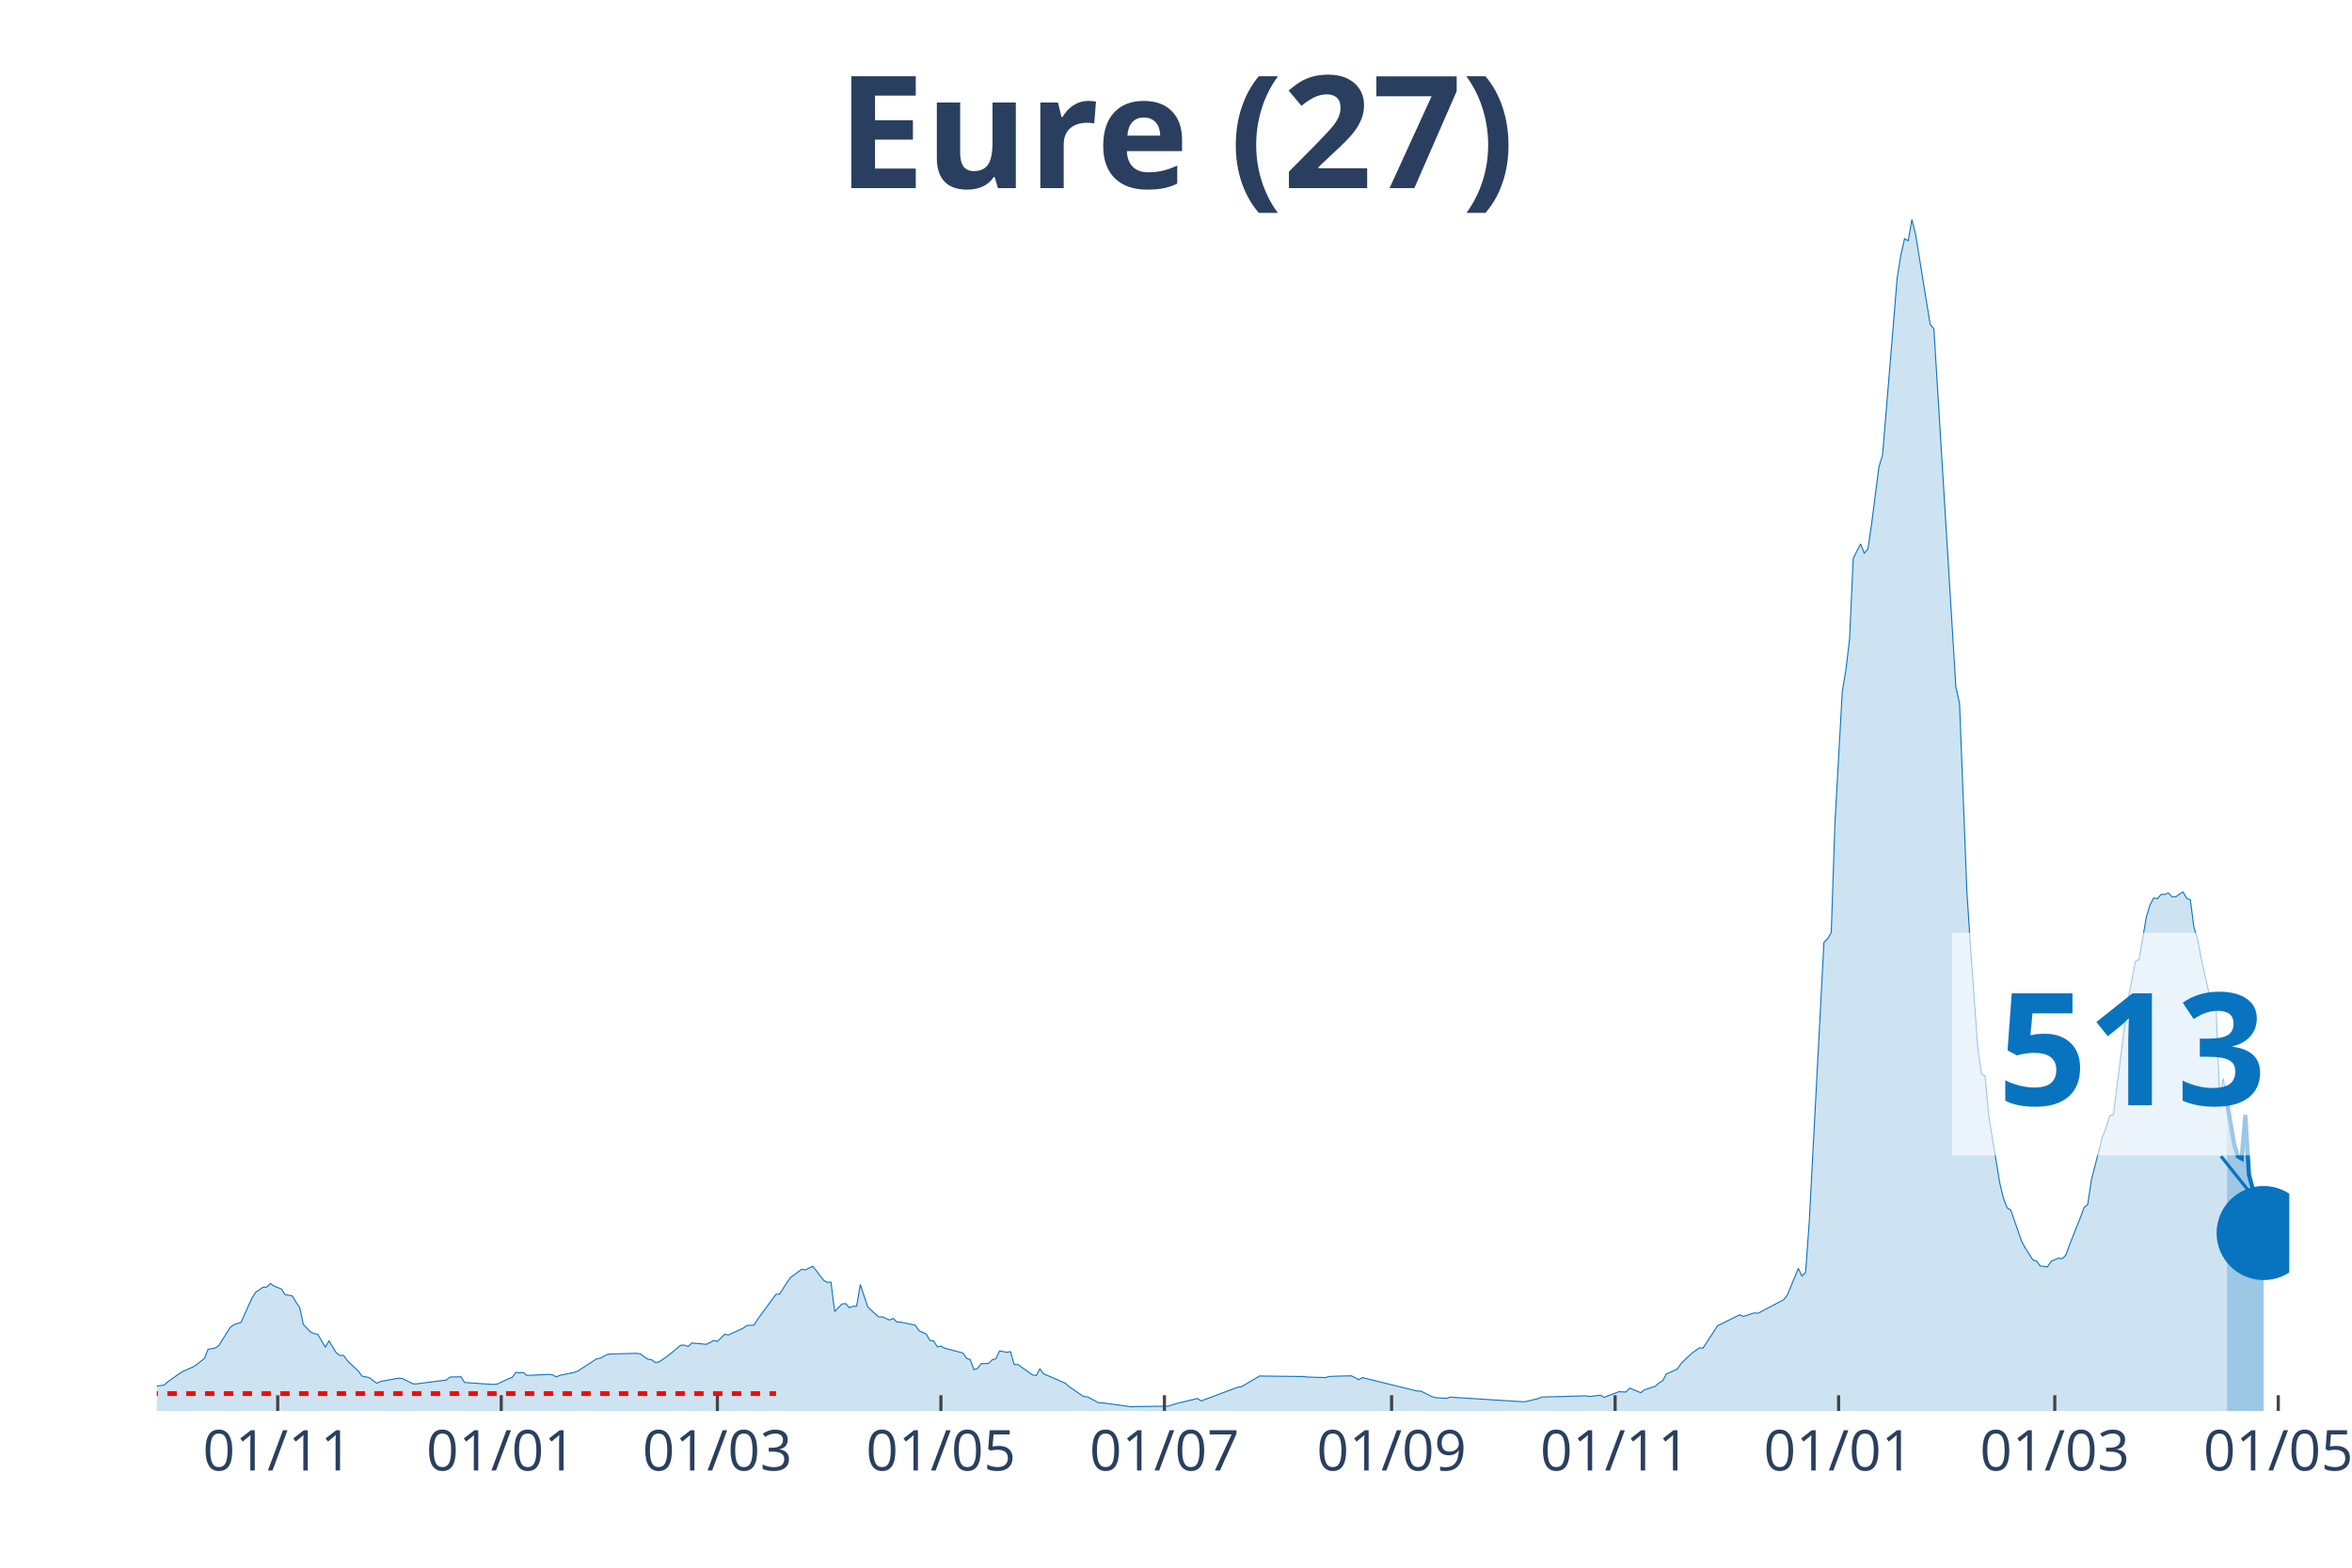
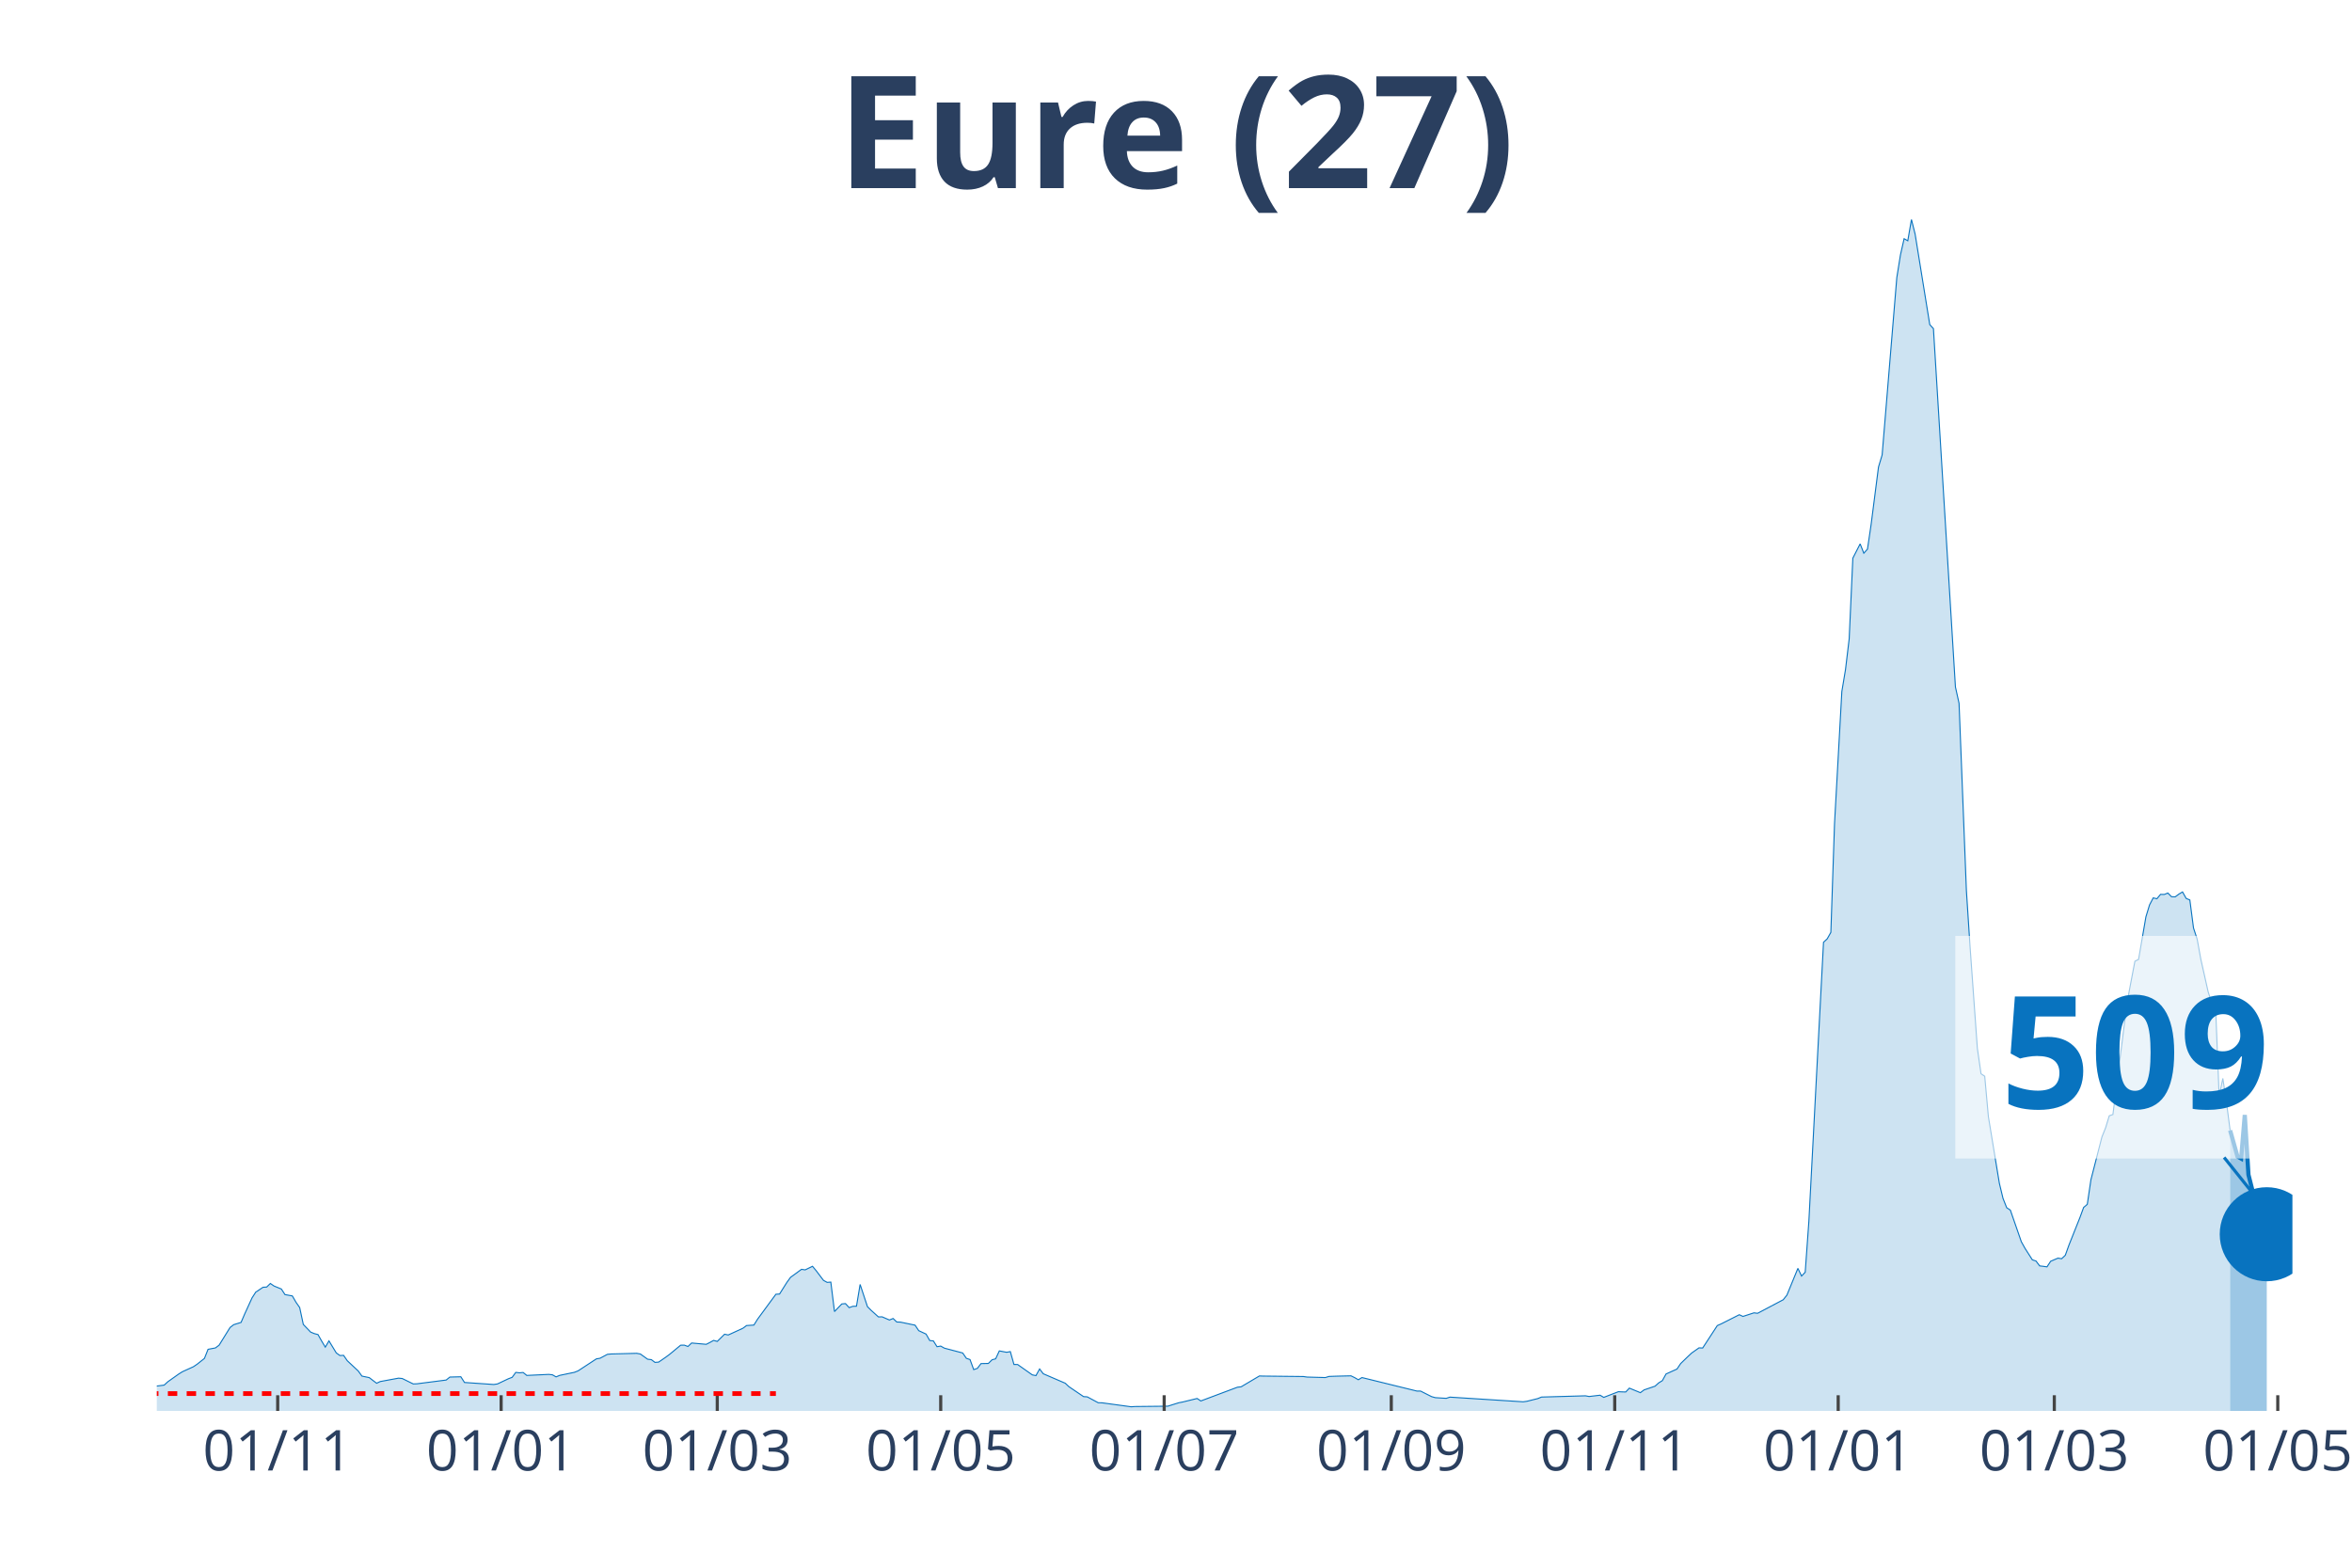
<svg xmlns="http://www.w3.org/2000/svg" class="main-svg" width="1125" height="750" style="" viewBox="0 0 750 500">
  <rect x="0" y="0" width="750" height="500" style="fill: rgb(0, 0, 0); fill-opacity: 0;" />
-   <defs id="defs-4da4e3">
+   <defs id="defs-bb6454">
    <g class="clips">
-       <clipPath id="clip4da4e3xyplot" class="plotclip">
-         <rect width="680" height="380" />
+       <clipPath id="clipbb6454xyplot" class="plotclip">
+         <rect width="681" height="380" />
      </clipPath>
-       <clipPath class="axesclip" id="clip4da4e3x">
-         <rect x="50" y="0" width="680" height="500" />
+       <clipPath class="axesclip" id="clipbb6454x">
+         <rect x="50" y="0" width="681" height="500" />
      </clipPath>
-       <clipPath class="axesclip" id="clip4da4e3y">
+       <clipPath class="axesclip" id="clipbb6454y">
        <rect x="0" y="70" width="750" height="380" />
      </clipPath>
-       <clipPath class="axesclip" id="clip4da4e3xy">
-         <rect x="50" y="70" width="680" height="380" />
+       <clipPath class="axesclip" id="clipbb6454xy">
+         <rect x="50" y="70" width="681" height="380" />
      </clipPath>
    </g>
    <g class="gradients" />
  </defs>
  <g class="bglayer">
-     <rect class="bg" x="50" y="70" width="680" height="380" style="fill: rgb(0, 0, 0); fill-opacity: 0; stroke-width: 0;" />
+     <rect class="bg" x="50" y="70" width="681" height="380" style="fill: rgb(0, 0, 0); fill-opacity: 0; stroke-width: 0;" />
  </g>
  <g class="layer-below">
    <g class="imagelayer" />
    <g class="shapelayer" />
  </g>
  <g class="cartesianlayer">
    <g class="subplot xy">
      <g class="layer-subplot">
        <g class="shapelayer" />
        <g class="imagelayer" />
      </g>
      <g class="gridlayer">
        <g class="x">
-           <path class="xgrid crisp" transform="translate(88.56,0)" d="M0,70v380" style="stroke: rgb(255, 255, 255); stroke-opacity: 1; stroke-width: 1px;" />
-           <path class="xgrid crisp" transform="translate(159.83,0)" d="M0,70v380" style="stroke: rgb(255, 255, 255); stroke-opacity: 1; stroke-width: 1px;" />
-           <path class="xgrid crisp" transform="translate(228.76,0)" d="M0,70v380" style="stroke: rgb(255, 255, 255); stroke-opacity: 1; stroke-width: 1px;" />
-           <path class="xgrid crisp" transform="translate(300.03,0)" d="M0,70v380" style="stroke: rgb(255, 255, 255); stroke-opacity: 1; stroke-width: 1px;" />
-           <path class="xgrid crisp" transform="translate(371.31,0)" d="M0,70v380" style="stroke: rgb(255, 255, 255); stroke-opacity: 1; stroke-width: 1px;" />
-           <path class="xgrid crisp" transform="translate(443.75,0)" d="M0,70v380" style="stroke: rgb(255, 255, 255); stroke-opacity: 1; stroke-width: 1px;" />
-           <path class="xgrid crisp" transform="translate(515.02,0)" d="M0,70v380" style="stroke: rgb(255, 255, 255); stroke-opacity: 1; stroke-width: 1px;" />
-           <path class="xgrid crisp" transform="translate(586.29,0)" d="M0,70v380" style="stroke: rgb(255, 255, 255); stroke-opacity: 1; stroke-width: 1px;" />
-           <path class="xgrid crisp" transform="translate(655.22,0)" d="M0,70v380" style="stroke: rgb(255, 255, 255); stroke-opacity: 1; stroke-width: 1px;" />
-           <path class="xgrid crisp" transform="translate(726.49,0)" d="M0,70v380" style="stroke: rgb(255, 255, 255); stroke-opacity: 1; stroke-width: 1px;" />
+           <path class="xgrid crisp" transform="translate(88.55,0)" d="M0,70v380" style="stroke: rgb(255, 255, 255); stroke-opacity: 1; stroke-width: 1px;" />
+           <path class="xgrid crisp" transform="translate(159.8,0)" d="M0,70v380" style="stroke: rgb(255, 255, 255); stroke-opacity: 1; stroke-width: 1px;" />
+           <path class="xgrid crisp" transform="translate(228.72,0)" d="M0,70v380" style="stroke: rgb(255, 255, 255); stroke-opacity: 1; stroke-width: 1px;" />
+           <path class="xgrid crisp" transform="translate(299.97,0)" d="M0,70v380" style="stroke: rgb(255, 255, 255); stroke-opacity: 1; stroke-width: 1px;" />
+           <path class="xgrid crisp" transform="translate(371.23,0)" d="M0,70v380" style="stroke: rgb(255, 255, 255); stroke-opacity: 1; stroke-width: 1px;" />
+           <path class="xgrid crisp" transform="translate(443.65,0)" d="M0,70v380" style="stroke: rgb(255, 255, 255); stroke-opacity: 1; stroke-width: 1px;" />
+           <path class="xgrid crisp" transform="translate(514.9,0)" d="M0,70v380" style="stroke: rgb(255, 255, 255); stroke-opacity: 1; stroke-width: 1px;" />
+           <path class="xgrid crisp" transform="translate(586.16,0)" d="M0,70v380" style="stroke: rgb(255, 255, 255); stroke-opacity: 1; stroke-width: 1px;" />
+           <path class="xgrid crisp" transform="translate(655.07,0)" d="M0,70v380" style="stroke: rgb(255, 255, 255); stroke-opacity: 1; stroke-width: 1px;" />
+           <path class="xgrid crisp" transform="translate(726.33,0)" d="M0,70v380" style="stroke: rgb(255, 255, 255); stroke-opacity: 1; stroke-width: 1px;" />
        </g>
        <g class="y" />
      </g>
      <g class="zerolinelayer" />
      <path class="xlines-below" />
      <path class="ylines-below" />
      <g class="overlines-below" />
      <g class="xaxislayer-below" />
      <g class="yaxislayer-below" />
      <g class="overaxes-below" />
-       <g class="plot" transform="translate(50, 70)" clip-path="url('#clip4da4e3xyplot')">
+       <g class="plot" transform="translate(50, 70)" clip-path="url('#clipbb6454xyplot')">
        <g class="scatterlayer mlayer">
-           <g class="trace scatter traceaf6ed1" style="stroke-miterlimit: 2;">
+           <g class="trace scatter trace0233b9" style="stroke-miterlimit: 2;">
            <g class="fills">
              <g>
-                 <path class="js-fill" d="M660.14,380L-158.9,380L-158.9,379.48L-128.52,379.93L-127.35,379.93L-99.31,379.8L-98.14,379.83L-51.41,378.36L-50.24,378.29L-43.23,377.88L-42.06,377.64L-36.22,375.86L-35.05,375.86L-29.21,375.47L-28.04,374.98L-23.37,373.38L-22.2,373.45L-19.86,372.09L-18.69,371.87L-12.85,371.88L-11.68,370.98L-5.84,370.6L-4.67,370.96L-2.34,372.33L-1.17,372.22L2.34,371.77L3.51,370.71L7.01,368.22L8.18,367.49L11.68,365.9L12.85,365.11L15.19,363.25L16.36,360.35L18.69,359.91L19.86,359.04L23.37,353.39L24.54,352.49L26.87,351.77L28.04,349.07L30.38,343.95L31.55,342.13L33.88,340.56L35.05,340.49L36.22,339.35L37.39,340.16L39.73,341.12L40.89,342.9L43.23,343.32L44.4,345.35L45.57,347.02L46.74,352.42L49.07,354.86L50.24,355.34L51.41,355.65L52.58,357.7L53.75,359.65L54.91,357.66L57.25,361.51L58.42,362.33L59.59,362.28L60.76,363.99L64.26,367.28L65.43,368.89L67.77,369.38L68.93,370.28L70.1,371.17L71.27,370.63L77.11,369.55L78.28,369.66L81.79,371.39L82.96,371.35L92.3,370.15L93.47,369.2L96.98,369.11L98.14,370.93L107.49,371.57L108.66,371.39L112.16,369.73L113.33,369.29L114.5,367.71L115.67,367.85L116.84,367.74L118.01,368.68L125.02,368.35L126.19,368.48L127.35,369.14L128.52,368.66L133.2,367.69L134.36,367.23L140.21,363.4L141.37,363.2L143.71,361.95L144.88,361.84L153.06,361.63L154.23,361.84L156.56,363.51L157.73,363.64L158.9,364.52L160.07,364.43L162.41,362.81L163.57,361.95L167.08,359.04L168.25,359.02L169.42,359.45L170.58,358.34L175.26,358.76L176.43,358.16L177.59,357.51L178.76,357.83L181.1,355.54L182.27,355.78L186.94,353.63L188.11,352.77L190.45,352.62L191.62,350.74L197.46,342.79L198.63,342.72L200.96,339.02L202.13,337.4L205.64,334.84L206.8,335.01L209.14,333.87L210.31,335.28L212.65,338.36L213.81,339L214.98,338.91L216.15,348.31L218.49,345.88L219.66,345.77L220.82,347.06L221.99,346.64L223.16,346.6L224.33,339.66L226.67,346.73L227.84,347.91L230.17,350.02L231.34,349.99L233.68,351L234.85,350.52L236.01,351.64L237.18,351.68L241.86,352.65L243.02,354.4L245.36,355.49L246.53,357.55L247.7,357.68L248.87,359.52L250.03,359.32L251.2,359.98L257.04,361.52L258.21,363.22L259.38,363.62L260.55,366.82L261.72,366.44L262.89,364.91L265.22,364.86L266.39,363.7L267.56,363.38L268.73,360.86L271.07,361.3L272.23,361.08L273.4,365.19L274.57,365.2L279.24,368.5L280.41,368.74L281.58,366.62L282.75,368.15L289.76,371.17L290.93,372.27L295.6,375.44L296.77,375.51L300.27,377.39L301.44,377.41L310.79,378.68L311.96,378.6L322.47,378.49L323.64,378.12L325.98,377.39L327.15,377.17L331.82,376.03L332.99,376.82L344.67,372.44L345.84,372.31L351.68,368.85L352.85,368.89L365.7,369.03L366.87,369.2L372.71,369.36L373.88,369L376.22,368.92L377.39,368.89L380.89,368.81L382.06,369.38L383.23,370.06L384.4,369.36L401.92,373.67L403.09,373.67L406.6,375.44L407.77,375.77L411.27,375.99L412.44,375.6L435.81,377.09L436.98,376.93L440.48,376.06L441.65,375.58L455.67,375.18L456.84,375.4L460.34,374.99L461.51,375.68L466.19,373.87L467.35,373.93L468.52,373.96L469.69,372.73L473.2,374.18L474.36,373.3L477.87,372.11L479.04,371.06L480.21,370.34L481.37,368.22L484.88,366.64L486.05,364.89L488.38,362.63L489.55,361.54L491.89,359.89L493.06,359.94L497.73,352.78L498.9,352.27L504.74,349.32L505.91,349.86L509.42,348.72L510.58,348.86L518.76,344.54L519.93,343.07L523.44,334.53L524.6,336.99L525.77,335.76L526.94,319.49L531.62,230.52L532.78,229.44L533.95,227.37L535.12,192.69L537.46,150.56L538.63,143.55L539.79,133.76L540.96,108.02L543.3,103.46L544.47,106.44L545.64,105.13L546.8,97.18L549.14,78.96L550.31,75.1L554.98,18.53L556.15,11.3L557.32,6.13L558.49,6.79L559.66,0L560.82,4.67L565.5,33.53L566.67,34.82L573.68,149.09L574.85,154.32L577.18,214.03L578.35,232.01L580.69,264.38L581.86,272.48L583.02,273.25L584.19,286.13L587.7,307.39L588.87,312.23L590.03,315.19L591.2,315.96L594.71,326.05L595.88,328.14L598.21,331.81L599.38,332.19L600.55,333.74L601.72,333.88L602.89,334.05L604.05,332.27L606.39,331.27L607.56,331.46L608.73,330.35L609.9,327.09L613.4,318.3L614.57,315.11L615.74,314.1L616.91,306.26L620.41,292.61L621.58,289.7L622.75,285.86L623.92,285.47L627.42,257.76L628.59,248.83L630.93,236.58L632.1,235.99L634.43,222.42L635.6,218.62L636.77,216.37L637.94,216.65L639.11,215.25L640.27,215.28L641.44,214.82L642.61,216L643.78,216.04L644.95,215.17L646.12,214.47L647.29,216.52L648.45,217L649.62,225.94L650.79,229.55L651.96,235.97L654.3,246.37L655.46,249.97L656.63,250.49L657.8,279.67L658.97,273.97L660.14,281.59" style="fill: rgb(8, 115, 191); fill-opacity: 0.2; stroke-width: 0;" />
+                 <path class="js-fill" d="M661.14,380L-158.86,380L-158.86,379.48L-128.49,379.93L-127.32,379.93L-99.29,379.8L-98.12,379.83L-51.4,378.36L-50.23,378.29L-43.22,377.88L-42.05,377.64L-36.21,375.86L-35.04,375.86L-29.2,375.47L-28.03,374.98L-23.36,373.38L-22.19,373.45L-19.86,372.09L-18.69,371.87L-12.85,371.88L-11.68,370.98L-5.84,370.6L-4.67,370.96L-2.34,372.33L-1.17,372.22L2.34,371.77L3.5,370.71L7.01,368.22L8.18,367.49L11.68,365.9L12.85,365.11L15.19,363.25L16.35,360.35L18.69,359.91L19.86,359.04L23.36,353.39L24.53,352.49L26.87,351.77L28.03,349.07L30.37,343.95L31.54,342.13L33.87,340.56L35.04,340.49L36.21,339.35L37.38,340.16L39.72,341.12L40.88,342.9L43.22,343.32L44.39,345.35L45.56,347.02L46.72,352.42L49.06,354.86L50.23,355.34L51.4,355.65L52.56,357.7L53.73,359.65L54.9,357.66L57.24,361.51L58.4,362.33L59.57,362.28L60.74,363.99L64.25,367.28L65.41,368.89L67.75,369.38L68.92,370.28L70.09,371.17L71.25,370.63L77.09,369.55L78.26,369.66L81.77,371.39L82.93,371.35L92.28,370.15L93.45,369.2L96.95,369.11L98.12,370.93L107.46,371.57L108.63,371.39L112.14,369.73L113.31,369.29L114.47,367.71L115.64,367.85L116.81,367.74L117.98,368.68L124.99,368.35L126.15,368.48L127.32,369.14L128.49,368.66L133.16,367.69L134.33,367.23L140.17,363.4L141.34,363.2L143.68,361.95L144.84,361.84L153.02,361.63L154.19,361.84L156.52,363.51L157.69,363.64L158.86,364.52L160.03,364.43L162.37,362.81L163.53,361.95L167.04,359.04L168.21,359.02L169.37,359.45L170.54,358.34L175.21,358.76L176.38,358.16L177.55,357.51L178.72,357.83L181.05,355.54L182.22,355.78L186.9,353.63L188.06,352.77L190.4,352.62L191.57,350.74L197.41,342.79L198.58,342.72L200.91,339.02L202.08,337.4L205.58,334.84L206.75,335.01L209.09,333.87L210.26,335.28L212.59,338.36L213.76,339L214.93,338.91L216.1,348.31L218.43,345.88L219.6,345.77L220.77,347.06L221.94,346.64L223.11,346.6L224.27,339.66L226.61,346.73L227.78,347.91L230.11,350.02L231.28,349.99L233.62,351L234.79,350.52L235.96,351.64L237.12,351.68L241.8,352.65L242.96,354.4L245.3,355.49L246.47,357.55L247.64,357.68L248.8,359.52L249.97,359.32L251.14,359.98L256.98,361.52L258.15,363.22L259.32,363.62L260.49,366.82L261.65,366.44L262.82,364.91L265.16,364.86L266.33,363.7L267.49,363.38L268.66,360.86L271,361.3L272.17,361.08L273.33,365.19L274.5,365.2L279.17,368.5L280.34,368.74L281.51,366.62L282.68,368.15L289.69,371.17L290.86,372.27L295.53,375.44L296.7,375.51L300.2,377.39L301.37,377.41L310.71,378.68L311.88,378.6L322.39,378.49L323.56,378.12L325.9,377.39L327.07,377.17L331.74,376.03L332.91,376.82L344.59,372.44L345.76,372.31L351.6,368.85L352.77,368.89L365.61,369.03L366.78,369.2L372.62,369.36L373.79,369L376.13,368.92L377.3,368.89L380.8,368.81L381.97,369.38L383.14,370.06L384.3,369.36L401.83,373.67L402.99,373.67L406.5,375.44L407.67,375.77L411.17,375.99L412.34,375.6L435.7,377.09L436.87,376.93L440.37,376.06L441.54,375.58L455.56,375.18L456.73,375.4L460.23,374.99L461.4,375.68L466.07,373.87L467.24,373.93L468.41,373.96L469.57,372.73L473.08,374.18L474.25,373.3L477.75,372.11L478.92,371.06L480.09,370.34L481.26,368.22L484.76,366.64L485.93,364.89L488.26,362.63L489.43,361.54L491.77,359.89L492.94,359.94L497.61,352.78L498.78,352.27L504.62,349.32L505.79,349.86L509.29,348.72L510.46,348.86L518.63,344.54L519.8,343.07L523.31,334.53L524.48,336.99L525.64,335.76L526.81,319.49L531.48,230.52L532.65,229.44L533.82,227.37L534.99,192.69L537.32,150.56L538.49,143.55L539.66,133.76L540.83,108.02L543.16,103.46L544.33,106.44L545.5,105.13L546.67,97.18L549.01,78.96L550.17,75.1L554.85,18.53L556.01,11.3L557.18,6.13L558.35,6.79L559.52,0L560.69,4.67L565.36,33.53L566.53,34.82L573.54,149.09L574.7,154.32L577.04,214.03L578.21,232.01L580.54,264.38L581.71,272.48L582.88,273.25L584.05,286.13L587.55,307.39L588.72,312.23L589.89,315.19L591.06,315.96L594.56,326.05L595.73,328.14L598.07,331.81L599.23,332.19L600.4,333.74L601.57,333.88L602.74,334.05L603.91,332.27L606.24,331.27L607.41,331.46L608.58,330.35L609.75,327.09L613.25,318.3L614.42,315.11L615.59,314.1L616.75,306.26L620.26,292.61L621.43,289.7L622.6,285.86L623.76,285.47L627.27,257.76L628.44,248.83L630.77,236.58L631.94,235.99L634.28,222.42L635.44,218.62L636.61,216.37L637.78,216.65L638.95,215.25L640.12,215.28L641.28,214.82L642.45,216L643.62,216.04L644.79,215.17L645.96,214.47L647.13,216.55L648.29,217.03L649.46,225.98L650.63,229.55L651.8,235.97L654.13,246.35L655.3,249.92L656.47,250.43L657.64,279.62L658.81,273.95L659.97,281.57L661.14,290.53" style="fill: rgb(8, 115, 191); fill-opacity: 0.2; stroke-width: 0;" />
              </g>
            </g>
            <g class="errorbars" />
            <g class="lines">
-               <path class="js-line" d="M-158.9,379.48L-128.52,379.93L-127.35,379.93L-99.31,379.8L-98.14,379.83L-51.41,378.36L-50.24,378.29L-43.23,377.88L-42.06,377.64L-36.22,375.86L-35.05,375.86L-29.21,375.47L-28.04,374.98L-23.37,373.38L-22.2,373.45L-19.86,372.09L-18.69,371.87L-12.85,371.88L-11.68,370.98L-5.84,370.6L-4.67,370.96L-2.34,372.33L-1.17,372.22L2.34,371.77L3.51,370.71L7.01,368.22L8.18,367.49L11.68,365.9L12.85,365.11L15.19,363.25L16.36,360.35L18.69,359.91L19.86,359.04L23.37,353.39L24.54,352.49L26.87,351.77L28.04,349.07L30.38,343.95L31.55,342.13L33.88,340.56L35.05,340.49L36.22,339.35L37.39,340.16L39.73,341.12L40.89,342.9L43.23,343.32L44.4,345.35L45.57,347.02L46.74,352.42L49.07,354.86L50.24,355.34L51.41,355.65L52.58,357.7L53.75,359.65L54.91,357.66L57.25,361.51L58.42,362.33L59.59,362.28L60.76,363.99L64.26,367.28L65.43,368.89L67.77,369.38L68.93,370.28L70.1,371.17L71.27,370.63L77.11,369.55L78.28,369.66L81.79,371.39L82.96,371.35L92.3,370.15L93.47,369.2L96.98,369.11L98.14,370.93L107.49,371.57L108.66,371.39L112.16,369.73L113.33,369.29L114.5,367.71L115.67,367.85L116.84,367.74L118.01,368.68L125.02,368.35L126.19,368.48L127.35,369.14L128.52,368.66L133.2,367.69L134.36,367.23L140.21,363.4L141.37,363.2L143.71,361.95L144.88,361.84L153.06,361.63L154.23,361.84L156.56,363.51L157.73,363.64L158.9,364.52L160.07,364.43L162.41,362.81L163.57,361.95L167.08,359.04L168.25,359.02L169.42,359.45L170.58,358.34L175.26,358.76L176.43,358.16L177.59,357.51L178.76,357.83L181.1,355.54L182.27,355.78L186.94,353.63L188.11,352.77L190.45,352.62L191.62,350.74L197.46,342.79L198.63,342.72L200.96,339.02L202.13,337.4L205.64,334.84L206.8,335.01L209.14,333.87L210.31,335.28L212.65,338.36L213.81,339L214.98,338.91L216.15,348.31L218.49,345.88L219.66,345.77L220.82,347.06L221.99,346.64L223.16,346.6L224.33,339.66L226.67,346.73L227.84,347.91L230.17,350.02L231.34,349.99L233.68,351L234.85,350.52L236.01,351.64L237.18,351.68L241.86,352.65L243.02,354.4L245.36,355.49L246.53,357.55L247.7,357.68L248.87,359.52L250.03,359.32L251.2,359.98L257.04,361.52L258.21,363.22L259.38,363.62L260.55,366.82L261.72,366.44L262.89,364.91L265.22,364.86L266.39,363.7L267.56,363.38L268.73,360.86L271.07,361.3L272.23,361.08L273.4,365.19L274.57,365.2L279.24,368.5L280.41,368.74L281.58,366.62L282.75,368.15L289.76,371.17L290.93,372.27L295.6,375.44L296.77,375.51L300.27,377.39L301.44,377.41L310.79,378.68L311.96,378.6L322.47,378.49L323.64,378.12L325.98,377.39L327.15,377.17L331.82,376.03L332.99,376.82L344.67,372.44L345.84,372.31L351.68,368.85L352.85,368.89L365.7,369.03L366.87,369.2L372.71,369.36L373.88,369L376.22,368.92L377.39,368.89L380.89,368.81L382.06,369.38L383.23,370.06L384.4,369.36L401.92,373.67L403.09,373.67L406.6,375.44L407.77,375.77L411.27,375.99L412.44,375.6L435.81,377.09L436.98,376.93L440.48,376.06L441.65,375.58L455.67,375.18L456.84,375.4L460.34,374.99L461.51,375.68L466.19,373.87L467.35,373.93L468.52,373.96L469.69,372.73L473.2,374.18L474.36,373.3L477.87,372.11L479.04,371.06L480.21,370.34L481.37,368.22L484.88,366.64L486.05,364.89L488.38,362.63L489.55,361.54L491.89,359.89L493.06,359.94L497.73,352.78L498.9,352.27L504.74,349.32L505.91,349.86L509.42,348.72L510.58,348.86L518.76,344.54L519.93,343.07L523.44,334.53L524.6,336.99L525.77,335.76L526.94,319.49L531.62,230.52L532.78,229.44L533.95,227.37L535.12,192.69L537.46,150.56L538.63,143.55L539.79,133.76L540.96,108.02L543.3,103.46L544.47,106.44L545.64,105.13L546.8,97.18L549.14,78.96L550.31,75.1L554.98,18.53L556.15,11.3L557.32,6.13L558.49,6.79L559.66,0L560.82,4.67L565.5,33.53L566.67,34.82L573.68,149.09L574.85,154.32L577.18,214.03L578.35,232.01L580.69,264.38L581.86,272.48L583.02,273.25L584.19,286.13L587.7,307.39L588.87,312.23L590.03,315.19L591.2,315.96L594.71,326.05L595.88,328.14L598.21,331.81L599.38,332.19L600.55,333.74L601.72,333.88L602.89,334.05L604.05,332.27L606.39,331.27L607.56,331.46L608.73,330.35L609.9,327.09L613.4,318.3L614.57,315.11L615.74,314.1L616.91,306.26L620.41,292.61L621.58,289.7L622.75,285.86L623.92,285.47L627.42,257.76L628.59,248.83L630.93,236.58L632.1,235.99L634.43,222.42L635.6,218.62L636.77,216.37L637.94,216.65L639.11,215.25L640.27,215.28L641.44,214.82L642.61,216L643.78,216.04L644.95,215.17L646.12,214.47L647.29,216.52L648.45,217L649.62,225.94L650.79,229.55L651.96,235.97L654.3,246.37L655.46,249.97L656.63,250.49L657.8,279.67L658.97,273.97L660.14,281.59" style="vector-effect: non-scaling-stroke; fill: none; stroke: rgb(8, 115, 191); stroke-opacity: 1; stroke-width: 0.5px; opacity: 1;" />
+               <path class="js-line" d="M-158.86,379.48L-128.49,379.93L-127.32,379.93L-99.29,379.8L-98.12,379.83L-51.4,378.36L-50.23,378.29L-43.22,377.88L-42.05,377.64L-36.21,375.86L-35.04,375.86L-29.2,375.47L-28.03,374.98L-23.36,373.38L-22.19,373.45L-19.86,372.09L-18.69,371.87L-12.85,371.88L-11.68,370.98L-5.84,370.6L-4.67,370.96L-2.34,372.33L-1.17,372.22L2.34,371.77L3.5,370.71L7.01,368.22L8.18,367.49L11.68,365.9L12.85,365.11L15.19,363.25L16.35,360.35L18.69,359.91L19.86,359.04L23.36,353.39L24.53,352.49L26.87,351.77L28.03,349.07L30.37,343.95L31.54,342.13L33.87,340.56L35.04,340.49L36.21,339.35L37.38,340.16L39.72,341.12L40.88,342.9L43.22,343.32L44.39,345.35L45.56,347.02L46.72,352.42L49.06,354.86L50.23,355.34L51.4,355.65L52.56,357.7L53.73,359.65L54.9,357.66L57.24,361.51L58.4,362.33L59.57,362.28L60.74,363.99L64.25,367.28L65.41,368.89L67.75,369.38L68.92,370.28L70.09,371.17L71.25,370.63L77.09,369.55L78.26,369.66L81.77,371.39L82.93,371.35L92.28,370.15L93.45,369.2L96.95,369.11L98.12,370.93L107.46,371.57L108.63,371.39L112.14,369.73L113.31,369.29L114.47,367.71L115.64,367.85L116.81,367.74L117.98,368.68L124.99,368.35L126.15,368.48L127.32,369.14L128.49,368.66L133.16,367.69L134.33,367.23L140.17,363.4L141.34,363.2L143.68,361.95L144.84,361.84L153.02,361.63L154.19,361.84L156.52,363.51L157.69,363.64L158.86,364.52L160.03,364.43L162.37,362.81L163.53,361.95L167.04,359.04L168.21,359.02L169.37,359.45L170.54,358.34L175.21,358.76L176.38,358.16L177.55,357.51L178.72,357.83L181.05,355.54L182.22,355.78L186.9,353.63L188.06,352.77L190.4,352.62L191.57,350.74L197.41,342.79L198.58,342.72L200.91,339.02L202.08,337.4L205.58,334.84L206.75,335.01L209.09,333.87L210.26,335.28L212.59,338.36L213.76,339L214.93,338.91L216.1,348.31L218.43,345.88L219.6,345.77L220.77,347.06L221.94,346.64L223.11,346.6L224.27,339.66L226.61,346.73L227.78,347.91L230.11,350.02L231.28,349.99L233.62,351L234.79,350.52L235.96,351.64L237.12,351.68L241.8,352.65L242.96,354.4L245.3,355.49L246.47,357.55L247.64,357.68L248.8,359.52L249.97,359.32L251.14,359.98L256.98,361.52L258.15,363.22L259.32,363.62L260.49,366.82L261.65,366.44L262.82,364.91L265.16,364.86L266.33,363.7L267.49,363.38L268.66,360.86L271,361.3L272.17,361.08L273.33,365.19L274.5,365.2L279.17,368.5L280.34,368.74L281.51,366.62L282.68,368.15L289.69,371.17L290.86,372.27L295.53,375.44L296.7,375.51L300.2,377.39L301.37,377.41L310.71,378.68L311.88,378.6L322.39,378.49L323.56,378.12L325.9,377.39L327.07,377.17L331.74,376.03L332.91,376.82L344.59,372.44L345.76,372.31L351.6,368.85L352.77,368.89L365.61,369.03L366.78,369.2L372.62,369.36L373.79,369L376.13,368.92L377.3,368.89L380.8,368.81L381.97,369.38L383.14,370.06L384.3,369.36L401.83,373.67L402.99,373.67L406.5,375.44L407.67,375.77L411.17,375.99L412.34,375.6L435.7,377.09L436.87,376.93L440.37,376.06L441.54,375.58L455.56,375.18L456.73,375.4L460.23,374.99L461.4,375.68L466.07,373.87L467.24,373.93L468.41,373.96L469.57,372.73L473.08,374.18L474.25,373.3L477.75,372.11L478.92,371.06L480.09,370.34L481.26,368.22L484.76,366.64L485.93,364.89L488.26,362.63L489.43,361.54L491.77,359.89L492.94,359.94L497.61,352.78L498.78,352.27L504.62,349.32L505.79,349.86L509.29,348.72L510.46,348.86L518.63,344.54L519.8,343.07L523.31,334.53L524.48,336.99L525.64,335.76L526.81,319.49L531.48,230.52L532.65,229.44L533.82,227.37L534.99,192.69L537.32,150.56L538.49,143.55L539.66,133.76L540.83,108.02L543.16,103.46L544.33,106.44L545.5,105.13L546.67,97.18L549.01,78.96L550.17,75.1L554.85,18.53L556.01,11.3L557.18,6.13L558.35,6.79L559.52,0L560.69,4.67L565.36,33.53L566.53,34.82L573.54,149.09L574.7,154.32L577.04,214.03L578.21,232.01L580.54,264.38L581.71,272.48L582.88,273.25L584.05,286.13L587.55,307.39L588.72,312.23L589.89,315.19L591.06,315.96L594.56,326.05L595.73,328.14L598.07,331.81L599.23,332.19L600.4,333.74L601.57,333.88L602.74,334.05L603.91,332.27L606.24,331.27L607.41,331.46L608.58,330.35L609.75,327.09L613.25,318.3L614.42,315.11L615.59,314.1L616.75,306.26L620.26,292.61L621.43,289.7L622.6,285.86L623.76,285.47L627.27,257.76L628.44,248.83L630.77,236.58L631.94,235.99L634.28,222.42L635.44,218.62L636.61,216.37L637.78,216.65L638.95,215.25L640.12,215.28L641.28,214.82L642.45,216L643.62,216.04L644.79,215.17L645.96,214.47L647.13,216.55L648.29,217.03L649.46,225.98L650.63,229.55L651.8,235.97L654.13,246.35L655.3,249.92L656.47,250.43L657.64,279.62L658.81,273.95L659.97,281.57L661.14,290.53" style="vector-effect: non-scaling-stroke; fill: none; stroke: rgb(8, 115, 191); stroke-opacity: 1; stroke-width: 0.5px; opacity: 1;" />
            </g>
            <g class="points" />
            <g class="text" />
          </g>
-           <g class="trace scatter tracee7473e" style="stroke-miterlimit: 2;">
+           <g class="trace scatter traceda525c" style="stroke-miterlimit: 2;">
            <g class="fills">
              <g>
-                 <path class="js-fill" d="M671.82,380L660.14,380L660.14,281.59L662.47,295.17L663.64,298.85L664.81,299.51L665.98,285.6L667.15,304.66L668.32,309.1L669.48,313L670.65,319.62L671.82,323.27" style="fill: rgb(8, 115, 191); fill-opacity: 0.4; stroke-width: 0;" />
+                 <path class="js-fill" d="M672.82,380L661.14,380L661.14,290.53L663.48,298.85L664.65,299.51L665.81,285.6L666.98,304.66L671.66,323.1L672.82,323.65" style="fill: rgb(8, 115, 191); fill-opacity: 0.4; stroke-width: 0;" />
              </g>
            </g>
            <g class="errorbars" />
            <g class="lines">
-               <path class="js-line" d="M660.14,281.59L662.47,295.17L663.64,298.85L664.81,299.51L665.98,285.6L667.15,304.66L668.32,309.1L669.48,313L670.65,319.62L671.82,323.27" style="vector-effect: non-scaling-stroke; fill: none; stroke: rgb(8, 115, 191); stroke-opacity: 1; stroke-width: 2px; opacity: 1;" />
+               <path class="js-line" d="M661.14,290.53L663.48,298.85L664.65,299.51L665.81,285.6L666.98,304.66L671.66,323.1L672.82,323.65" style="vector-effect: non-scaling-stroke; fill: none; stroke: rgb(8, 115, 191); stroke-opacity: 1; stroke-width: 2px; opacity: 1;" />
            </g>
            <g class="points" />
            <g class="text" />
          </g>
-           <g class="trace scatter tracecfca77" style="stroke-miterlimit: 2; opacity: 1;">
+           <g class="trace scatter traceb923b8" style="stroke-miterlimit: 2; opacity: 1;">
            <g class="fills" />
            <g class="errorbars" />
            <g class="lines" />
            <g class="points">
-               <path class="point" transform="translate(671.82,323.27)" d="M15,0A15,15 0 1,1 0,-15A15,15 0 0,1 15,0Z" style="opacity: 1; stroke-width: 0px; fill: rgb(8, 115, 191); fill-opacity: 1;" />
+               <path class="point" transform="translate(672.82,323.65)" d="M15,0A15,15 0 1,1 0,-15A15,15 0 0,1 15,0Z" style="opacity: 1; stroke-width: 0px; fill: rgb(8, 115, 191); fill-opacity: 1;" />
            </g>
            <g class="text" />
          </g>
        </g>
      </g>
      <g class="overplot" />
      <path class="xlines-above crisp" style="fill: none; stroke-width: 1px; stroke: rgb(0, 0, 0); stroke-opacity: 0;" d="" />
      <path class="ylines-above crisp" style="fill: none;" d="M0,0" />
      <g class="overlines-above" />
      <g class="xaxislayer-above">
-         <path class="xtick ticks crisp" d="M0,450v-5" transform="translate(88.56,0)" style="stroke: rgb(68, 68, 68); stroke-opacity: 1; stroke-width: 1px;" />
-         <path class="xtick ticks crisp" d="M0,450v-5" transform="translate(159.83,0)" style="stroke: rgb(68, 68, 68); stroke-opacity: 1; stroke-width: 1px;" />
-         <path class="xtick ticks crisp" d="M0,450v-5" transform="translate(228.76,0)" style="stroke: rgb(68, 68, 68); stroke-opacity: 1; stroke-width: 1px;" />
-         <path class="xtick ticks crisp" d="M0,450v-5" transform="translate(300.03,0)" style="stroke: rgb(68, 68, 68); stroke-opacity: 1; stroke-width: 1px;" />
-         <path class="xtick ticks crisp" d="M0,450v-5" transform="translate(371.31,0)" style="stroke: rgb(68, 68, 68); stroke-opacity: 1; stroke-width: 1px;" />
-         <path class="xtick ticks crisp" d="M0,450v-5" transform="translate(443.75,0)" style="stroke: rgb(68, 68, 68); stroke-opacity: 1; stroke-width: 1px;" />
-         <path class="xtick ticks crisp" d="M0,450v-5" transform="translate(515.02,0)" style="stroke: rgb(68, 68, 68); stroke-opacity: 1; stroke-width: 1px;" />
-         <path class="xtick ticks crisp" d="M0,450v-5" transform="translate(586.29,0)" style="stroke: rgb(68, 68, 68); stroke-opacity: 1; stroke-width: 1px;" />
-         <path class="xtick ticks crisp" d="M0,450v-5" transform="translate(655.22,0)" style="stroke: rgb(68, 68, 68); stroke-opacity: 1; stroke-width: 1px;" />
-         <path class="xtick ticks crisp" d="M0,450v-5" transform="translate(726.49,0)" style="stroke: rgb(68, 68, 68); stroke-opacity: 1; stroke-width: 1px;" />
+         <path class="xtick ticks crisp" d="M0,450v-5" transform="translate(88.55,0)" style="stroke: rgb(68, 68, 68); stroke-opacity: 1; stroke-width: 1px;" />
+         <path class="xtick ticks crisp" d="M0,450v-5" transform="translate(159.8,0)" style="stroke: rgb(68, 68, 68); stroke-opacity: 1; stroke-width: 1px;" />
+         <path class="xtick ticks crisp" d="M0,450v-5" transform="translate(228.72,0)" style="stroke: rgb(68, 68, 68); stroke-opacity: 1; stroke-width: 1px;" />
+         <path class="xtick ticks crisp" d="M0,450v-5" transform="translate(299.97,0)" style="stroke: rgb(68, 68, 68); stroke-opacity: 1; stroke-width: 1px;" />
+         <path class="xtick ticks crisp" d="M0,450v-5" transform="translate(371.23,0)" style="stroke: rgb(68, 68, 68); stroke-opacity: 1; stroke-width: 1px;" />
+         <path class="xtick ticks crisp" d="M0,450v-5" transform="translate(443.65,0)" style="stroke: rgb(68, 68, 68); stroke-opacity: 1; stroke-width: 1px;" />
+         <path class="xtick ticks crisp" d="M0,450v-5" transform="translate(514.9,0)" style="stroke: rgb(68, 68, 68); stroke-opacity: 1; stroke-width: 1px;" />
+         <path class="xtick ticks crisp" d="M0,450v-5" transform="translate(586.16,0)" style="stroke: rgb(68, 68, 68); stroke-opacity: 1; stroke-width: 1px;" />
+         <path class="xtick ticks crisp" d="M0,450v-5" transform="translate(655.07,0)" style="stroke: rgb(68, 68, 68); stroke-opacity: 1; stroke-width: 1px;" />
+         <path class="xtick ticks crisp" d="M0,450v-5" transform="translate(726.33,0)" style="stroke: rgb(68, 68, 68); stroke-opacity: 1; stroke-width: 1px;" />
        <g class="xtick">
-           <text text-anchor="middle" x="0" y="469" transform="translate(88.56,0)" style="font-family: 'Open Sans', verdana, arial, sans-serif; font-size: 18px; fill: rgb(42, 63, 95); fill-opacity: 1; white-space: pre;">01/11</text>
+           <text text-anchor="middle" x="0" y="469" transform="translate(88.55,0)" style="font-family: 'Open Sans', verdana, arial, sans-serif; font-size: 18px; fill: rgb(42, 63, 95); fill-opacity: 1; white-space: pre;">01/11</text>
        </g>
        <g class="xtick">
-           <text text-anchor="middle" x="0" y="469" transform="translate(159.83,0)" style="font-family: 'Open Sans', verdana, arial, sans-serif; font-size: 18px; fill: rgb(42, 63, 95); fill-opacity: 1; white-space: pre;">01/01</text>
+           <text text-anchor="middle" x="0" y="469" transform="translate(159.8,0)" style="font-family: 'Open Sans', verdana, arial, sans-serif; font-size: 18px; fill: rgb(42, 63, 95); fill-opacity: 1; white-space: pre;">01/01</text>
        </g>
        <g class="xtick">
-           <text text-anchor="middle" x="0" y="469" transform="translate(228.76,0)" style="font-family: 'Open Sans', verdana, arial, sans-serif; font-size: 18px; fill: rgb(42, 63, 95); fill-opacity: 1; white-space: pre;">01/03</text>
+           <text text-anchor="middle" x="0" y="469" transform="translate(228.72,0)" style="font-family: 'Open Sans', verdana, arial, sans-serif; font-size: 18px; fill: rgb(42, 63, 95); fill-opacity: 1; white-space: pre;">01/03</text>
        </g>
        <g class="xtick">
-           <text text-anchor="middle" x="0" y="469" transform="translate(300.03,0)" style="font-family: 'Open Sans', verdana, arial, sans-serif; font-size: 18px; fill: rgb(42, 63, 95); fill-opacity: 1; white-space: pre;">01/05</text>
+           <text text-anchor="middle" x="0" y="469" transform="translate(299.97,0)" style="font-family: 'Open Sans', verdana, arial, sans-serif; font-size: 18px; fill: rgb(42, 63, 95); fill-opacity: 1; white-space: pre;">01/05</text>
        </g>
        <g class="xtick">
-           <text text-anchor="middle" x="0" y="469" transform="translate(371.31,0)" style="font-family: 'Open Sans', verdana, arial, sans-serif; font-size: 18px; fill: rgb(42, 63, 95); fill-opacity: 1; white-space: pre;">01/07</text>
+           <text text-anchor="middle" x="0" y="469" transform="translate(371.23,0)" style="font-family: 'Open Sans', verdana, arial, sans-serif; font-size: 18px; fill: rgb(42, 63, 95); fill-opacity: 1; white-space: pre;">01/07</text>
        </g>
        <g class="xtick">
-           <text text-anchor="middle" x="0" y="469" transform="translate(443.75,0)" style="font-family: 'Open Sans', verdana, arial, sans-serif; font-size: 18px; fill: rgb(42, 63, 95); fill-opacity: 1; white-space: pre;">01/09</text>
+           <text text-anchor="middle" x="0" y="469" transform="translate(443.65,0)" style="font-family: 'Open Sans', verdana, arial, sans-serif; font-size: 18px; fill: rgb(42, 63, 95); fill-opacity: 1; white-space: pre;">01/09</text>
        </g>
        <g class="xtick">
-           <text text-anchor="middle" x="0" y="469" transform="translate(515.02,0)" style="font-family: 'Open Sans', verdana, arial, sans-serif; font-size: 18px; fill: rgb(42, 63, 95); fill-opacity: 1; white-space: pre;">01/11</text>
+           <text text-anchor="middle" x="0" y="469" transform="translate(514.9,0)" style="font-family: 'Open Sans', verdana, arial, sans-serif; font-size: 18px; fill: rgb(42, 63, 95); fill-opacity: 1; white-space: pre;">01/11</text>
        </g>
        <g class="xtick">
-           <text text-anchor="middle" x="0" y="469" transform="translate(586.29,0)" style="font-family: 'Open Sans', verdana, arial, sans-serif; font-size: 18px; fill: rgb(42, 63, 95); fill-opacity: 1; white-space: pre;">01/01</text>
+           <text text-anchor="middle" x="0" y="469" transform="translate(586.16,0)" style="font-family: 'Open Sans', verdana, arial, sans-serif; font-size: 18px; fill: rgb(42, 63, 95); fill-opacity: 1; white-space: pre;">01/01</text>
        </g>
        <g class="xtick">
-           <text text-anchor="middle" x="0" y="469" transform="translate(655.22,0)" style="font-family: 'Open Sans', verdana, arial, sans-serif; font-size: 18px; fill: rgb(42, 63, 95); fill-opacity: 1; white-space: pre;">01/03</text>
+           <text text-anchor="middle" x="0" y="469" transform="translate(655.07,0)" style="font-family: 'Open Sans', verdana, arial, sans-serif; font-size: 18px; fill: rgb(42, 63, 95); fill-opacity: 1; white-space: pre;">01/03</text>
        </g>
        <g class="xtick">
-           <text text-anchor="middle" x="0" y="469" transform="translate(726.49,0)" style="font-family: 'Open Sans', verdana, arial, sans-serif; font-size: 18px; fill: rgb(42, 63, 95); fill-opacity: 1; white-space: pre;">01/05</text>
+           <text text-anchor="middle" x="0" y="469" transform="translate(726.33,0)" style="font-family: 'Open Sans', verdana, arial, sans-serif; font-size: 18px; fill: rgb(42, 63, 95); fill-opacity: 1; white-space: pre;">01/05</text>
        </g>
      </g>
      <g class="yaxislayer-above" />
      <g class="overaxes-above" />
    </g>
  </g>
  <g class="polarlayer" />
  <g class="ternarylayer" />
  <g class="geolayer" />
  <g class="funnelarealayer" />
  <g class="pielayer" />
  <g class="treemaplayer" />
  <g class="sunburstlayer" />
  <g class="glimages" />
-   <defs id="topdefs-4da4e3">
+   <defs id="topdefs-bb6454">
    <g class="clips" />
  </defs>
  <g class="layer-above">
    <g class="imagelayer" />
    <g class="shapelayer">
-       <path data-index="0" fill-rule="evenodd" d="M-606.63,444.47L247.46,444.47" clip-path="url('#clip4da4e3xy')" style="opacity: 1; stroke: rgb(255, 0, 0); stroke-opacity: 1; fill: rgb(0, 0, 0); fill-opacity: 0; stroke-dasharray: 3px, 3px; stroke-width: 1.5px;" />
+       <path data-index="0" fill-rule="evenodd" d="M-606.47,444.47L247.41,444.47" clip-path="url('#clipbb6454xy')" style="opacity: 1; stroke: rgb(255, 0, 0); stroke-opacity: 1; fill: rgb(0, 0, 0); fill-opacity: 0; stroke-dasharray: 3px, 3px; stroke-width: 1.5px;" />
    </g>
  </g>
  <g class="infolayer">
    <g class="g-gtitle">
      <text class="gtitle" x="375" y="25" text-anchor="middle" dy="0.7em" style="font-family: 'Open Sans', verdana, arial, sans-serif; font-size: 50px; fill: rgb(42, 63, 95); opacity: 1; font-weight: normal; white-space: pre;">
        <tspan style="font-weight:bold">Eure (27)</tspan>
      </text>
    </g>
    <g class="g-xtitle" />
    <g class="annotation" data-index="0" style="opacity: 1;">
-       <g class="annotation-text-g" transform="rotate(0,679.82,333.27)">
-         <g class="cursor-pointer" transform="translate(622, 297)">
+       <g class="annotation-text-g" transform="rotate(0,680.82,333.65)">
+         <g class="cursor-pointer" transform="translate(623, 298)">
          <rect class="bg" x="0.5" y="0.5" width="115" height="71" style="stroke-width: 1px; stroke: rgb(0, 0, 0); stroke-opacity: 0; fill: rgb(255, 255, 255); fill-opacity: 0.6;" />
          <text class="annotation-text" text-anchor="middle" x="57.812" y="55.5" style="font-family: 'Open Sans', verdana, arial, sans-serif; font-size: 50px; fill: rgb(8, 115, 191); fill-opacity: 1; white-space: pre;">
-             <tspan style="font-weight:bold">513 </tspan>
+             <tspan style="font-weight:bold">509 </tspan>
          </text>
        </g>
      </g>
      <g class="annotation-arrow-g" style="opacity: 1;">
-         <path d="M708.22,368.77L719.82,383.27" style="stroke-width: 1px; stroke: rgb(8, 115, 191); stroke-opacity: 1; stroke-dasharray: 0px, 0px, 18.569px, 18.569px;" />
+         <path d="M709.22,369.15L720.82,383.65" style="stroke-width: 1px; stroke: rgb(8, 115, 191); stroke-opacity: 1; stroke-dasharray: 0px, 0px, 18.569px, 18.569px;" />
      </g>
    </g>
  </g>
</svg>
